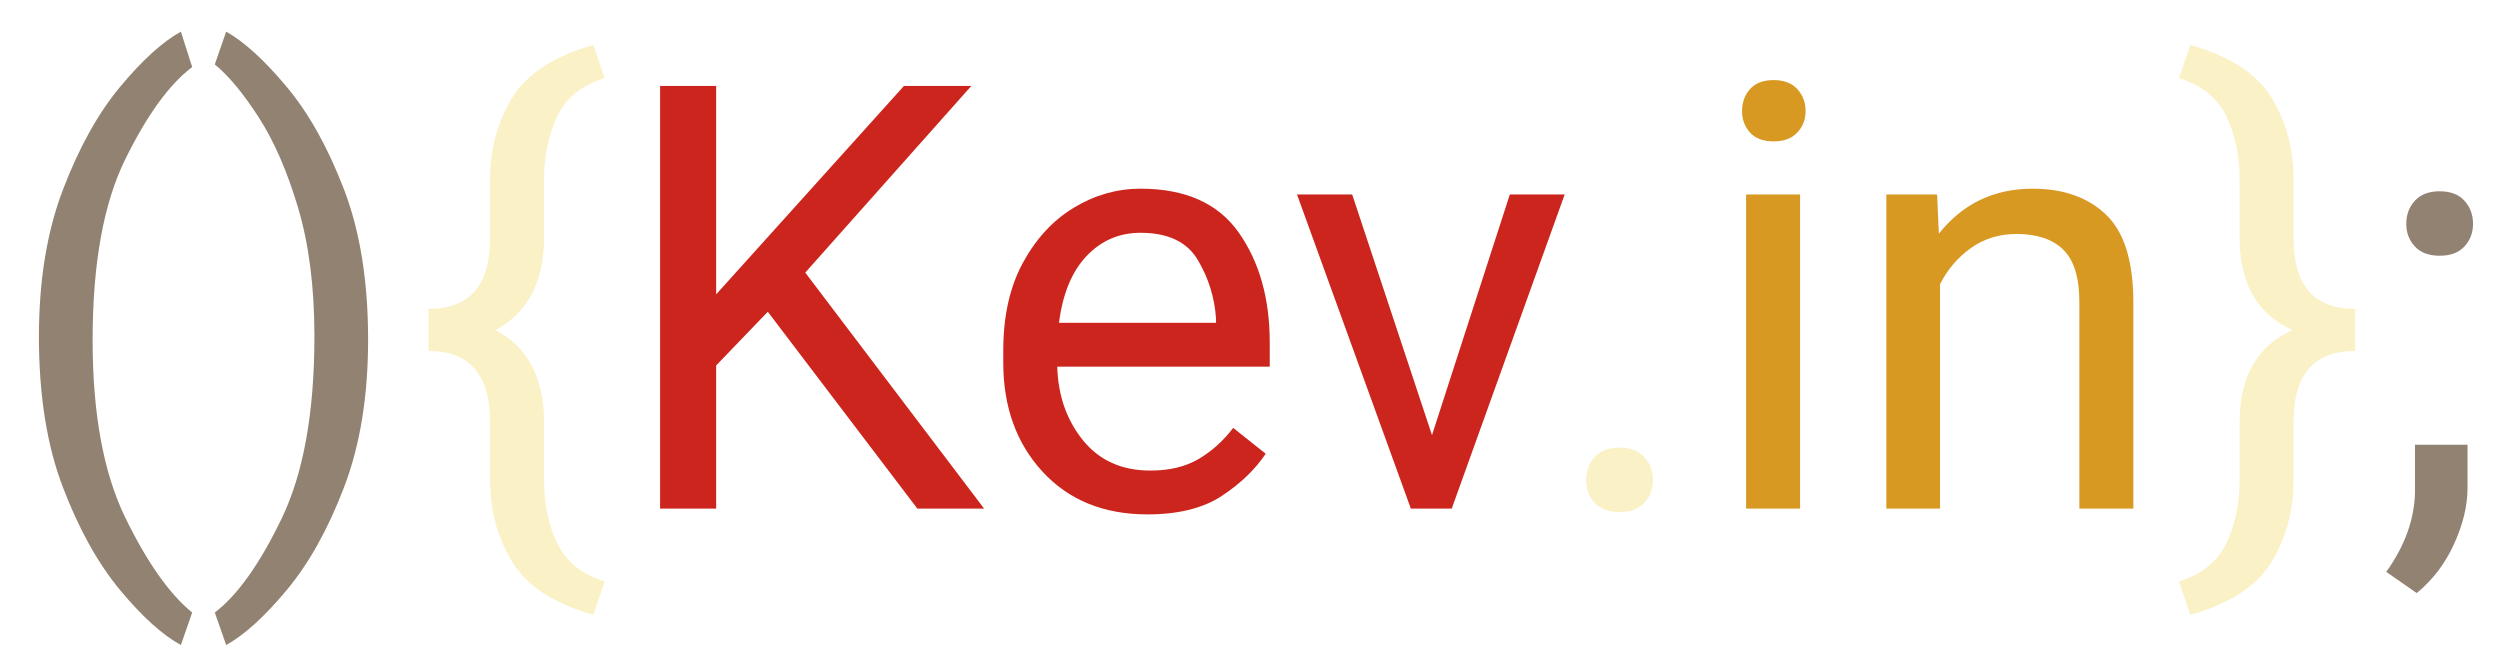
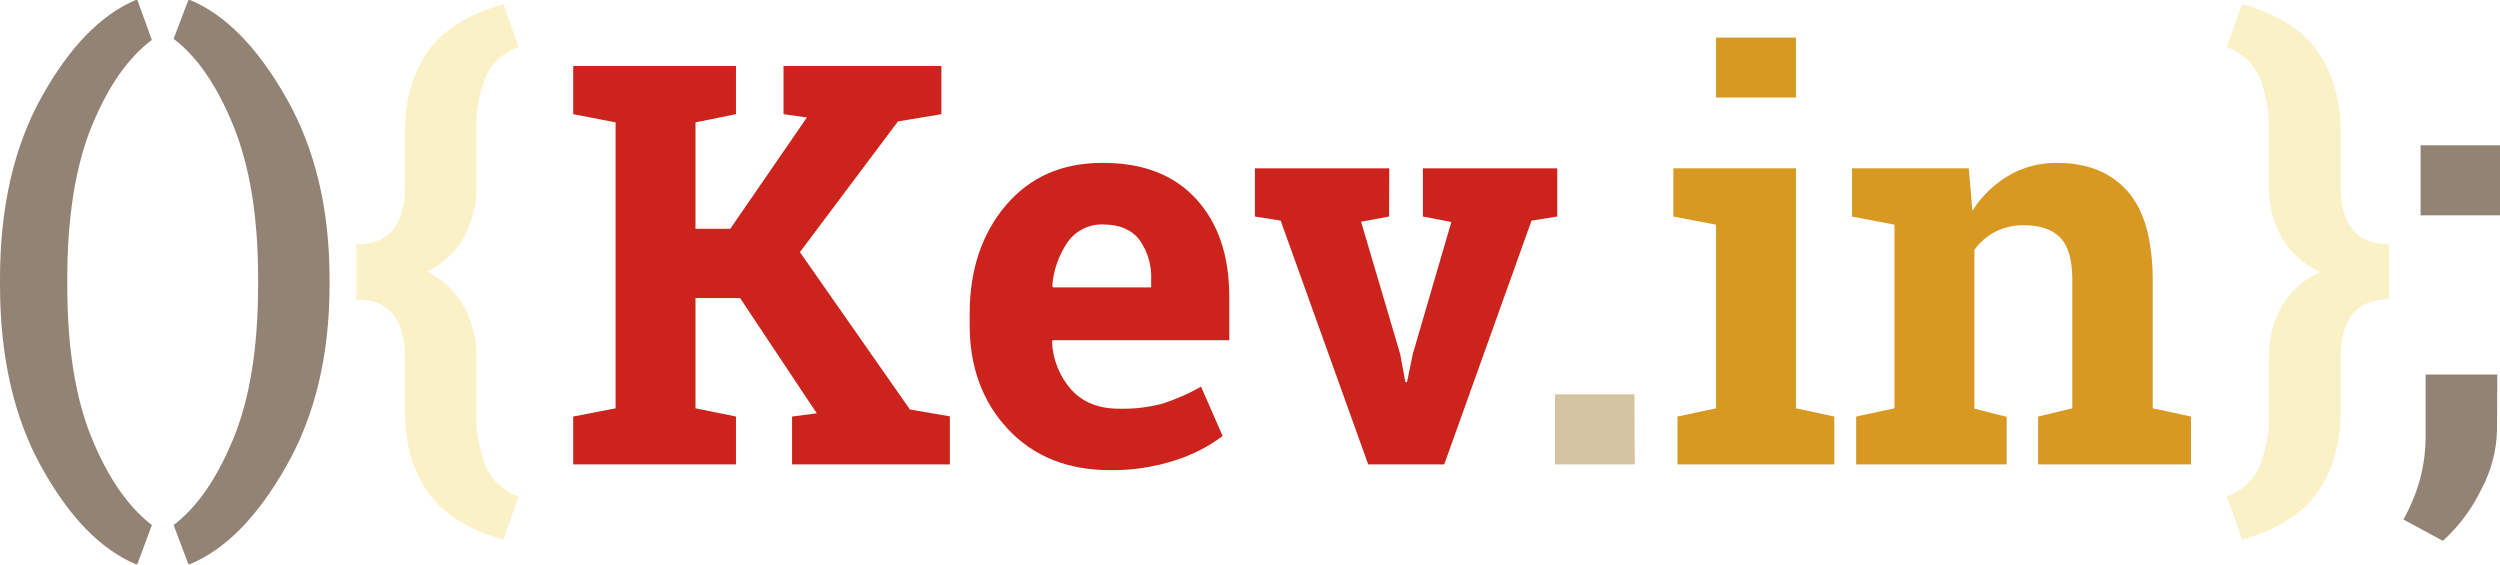
- <svg xmlns="http://www.w3.org/2000/svg" id="Ebene_1" data-name="Ebene 1" viewBox="0 0 829.1 222.1">
+ <svg xmlns="http://www.w3.org/2000/svg" viewBox="0 0 535.37 120.82">
  <defs>
-     <style>.cls-1{font-size:197.17px;fill:#928272;font-family:Roboto-Regular, Roboto;}.cls-2,.cls-7{fill:#faf1c6;}.cls-3,.cls-4,.cls-5{fill:#cc251d;}.cls-3{letter-spacing:-0.01em;}.cls-4{letter-spacing:-0.01em;}.cls-5{letter-spacing:-0.05em;}.cls-6{fill:#d79922;}.cls-7{letter-spacing:0em;}.cls-8{letter-spacing:0em;}</style>
+     <style>.cls-1{fill:#cc241d;}.cls-2{fill:#d5c4a1;}.cls-3{fill:#d79921;}.cls-4{fill:#928374;}.cls-5{fill:#fbf1c7;}</style>
  </defs>
-   <text class="cls-1" transform="translate(0 168.67)">()<tspan class="cls-2" x="135.94" y="0">{</tspan>
-     <tspan class="cls-3" x="202.65" y="0">K</tspan>
-     <tspan class="cls-4" x="323.77" y="0">e</tspan>
-     <tspan class="cls-5" x="426.97" y="0">v</tspan>
-     <tspan class="cls-2" x="512.17" y="0">.</tspan>
-     <tspan class="cls-6" x="564.06" y="0">in</tspan>
-     <tspan class="cls-7" x="720.7" y="0">}</tspan>
-     <tspan class="cls-8" x="787.42" y="0">;</tspan>
-   </text>
+   <g id="Layer_2" data-name="Layer 2">
+     <g id="Logo_Vector" data-name="Logo Vector">
+       <path class="cls-1" d="M122.75,89.2l9.08-1.76V26.21l-9.08-1.76V14.14h34.86V24.45l-8.67,1.76V49h7.44l16.41-23.84-5-.71V14.14h33.81V24.45L192.3,26l-21,28,23.56,33.69,8.55,1.47V99.45H169.62V89.2l5.28-.7L158.49,63.83h-9.55V87.44l8.67,1.76V99.45H122.75Z" />
+       <path class="cls-1" d="M237.77,100.68q-13.71,0-21.92-8.79t-8.2-22.32V67.23q0-14.13,7.76-23.27t20.83-9.08q12.84,0,19.92,7.74t7.09,20.92v9.31H225.4l-.11.35a16.51,16.51,0,0,0,4.19,10.32q3.72,4,10.1,4A33,33,0,0,0,249,86.42a44,44,0,0,0,8.2-3.61l4.63,10.55a33.6,33.6,0,0,1-10.17,5.21A43.17,43.17,0,0,1,237.77,100.68Zm-1.53-52.61a8.92,8.92,0,0,0-7.5,3.63,19,19,0,0,0-3.4,9.55l.18.29h21V60a13.73,13.73,0,0,0-2.55-8.7Q241.4,48.07,236.24,48.07Z" />
+       <path class="cls-1" d="M297.47,46.37l-6,1.11,8.38,28.36,1.11,6h.35l1.23-6,8.26-28.3-6.09-1.17V36.05h28.77V46.37l-5.51.88-18.69,52.2H293l-18.75-52.2-5.51-.88V36.05h28.77Z" />
+       <path class="cls-2" d="M350.09,99.45H333v-15h17Z" />
+       <path class="cls-3" d="M359.23,89.2l8.26-1.76V48.12l-9.14-1.75V36.05H384.6V87.44l8.21,1.76V99.45H359.23ZM384.6,20.88H367.49V8.05H384.6Z" />
+       <path class="cls-3" d="M397.49,89.2l8.21-1.76V48.12l-9.09-1.75V36.05h25l.77,9.09a23.11,23.11,0,0,1,7.79-7.56,20.18,20.18,0,0,1,10.37-2.7q9.62,0,15,6T461,59.84v27.6l8.2,1.76V99.45H436.46V89.2l7.32-1.76V59.9q0-6.37-2.58-9c-1.72-1.78-4.31-2.67-7.79-2.67a13.16,13.16,0,0,0-6.09,1.38,12.51,12.51,0,0,0-4.51,3.9v34l6.91,1.76V99.45H397.49Z" />
+       <path class="cls-4" d="M0,59.77q0-23,8.91-39T29.06,0h.35l3.11,8.55Q24.84,14.3,19.63,27.07T14.41,59.65v1.52q0,19.86,5.22,32.61t12.89,18.66l-3.11,8.38h-.35q-11.25-4.74-20.15-20.74T0,61.05Z" />
+       <path class="cls-4" d="M70.57,61.05q0,22.46-9.25,38.76t-20.63,21h-.35l-3.16-8.38Q44.74,106.7,50,93.87t5.27-32.7V59.65Q55.28,40,50,27T37.18,8.32L40.34,0h.35Q52.06,4.7,61.32,21t9.25,38.73Z" />
+       <path class="cls-5" d="M107.81,115.55q-11.43-3.22-16.26-10.26T86.72,88.24V76.35q0-5.8-2.55-9c-1.7-2.14-4.33-3.22-7.88-3.22V52.32q5.33,0,7.88-3.19C85.87,47,86.72,44,86.72,40V28.12q0-10,4.83-17T107.81.88l3.28,9.2A11.62,11.62,0,0,0,104,16.55a29.11,29.11,0,0,0-2,11.57V40a21.75,21.75,0,0,1-2.64,10.81,17.89,17.89,0,0,1-7.91,7.35,18.71,18.71,0,0,1,7.91,7.47A21.54,21.54,0,0,1,102,76.35V88.24a29,29,0,0,0,2,11.57,11.61,11.61,0,0,0,7.06,6.48Z" />
+       <path class="cls-5" d="M476.87,106.29a11.72,11.72,0,0,0,7-6.48,28.67,28.67,0,0,0,2.05-11.57V76.35a21.2,21.2,0,0,1,2.7-10.78,18.14,18.14,0,0,1,8.2-7.33,18.12,18.12,0,0,1-8.2-7.35A21.51,21.51,0,0,1,485.89,40V28.12a28.73,28.73,0,0,0-2.05-11.57,11.73,11.73,0,0,0-7-6.47l3.28-9.2Q491.52,4.1,496.38,11.1t4.86,17V40c0,3.95.84,7,2.52,9.11s4.3,3.19,7.85,3.19V64.1c-3.55,0-6.17,1.08-7.85,3.22s-2.52,5.16-2.52,9V88.24q0,10-4.86,17.05t-16.23,10.26Z" />
+       <path class="cls-4" d="M534.73,92.17a28.24,28.24,0,0,1-3.37,12.65,35.89,35.89,0,0,1-8.23,11l-8.44-4.57a39.29,39.29,0,0,0,3.51-8.47A35.91,35.91,0,0,0,519.44,93V80.21h15.35Zm.64-46.06h-17v-15h17Z" />
+     </g>
+   </g>
</svg>
